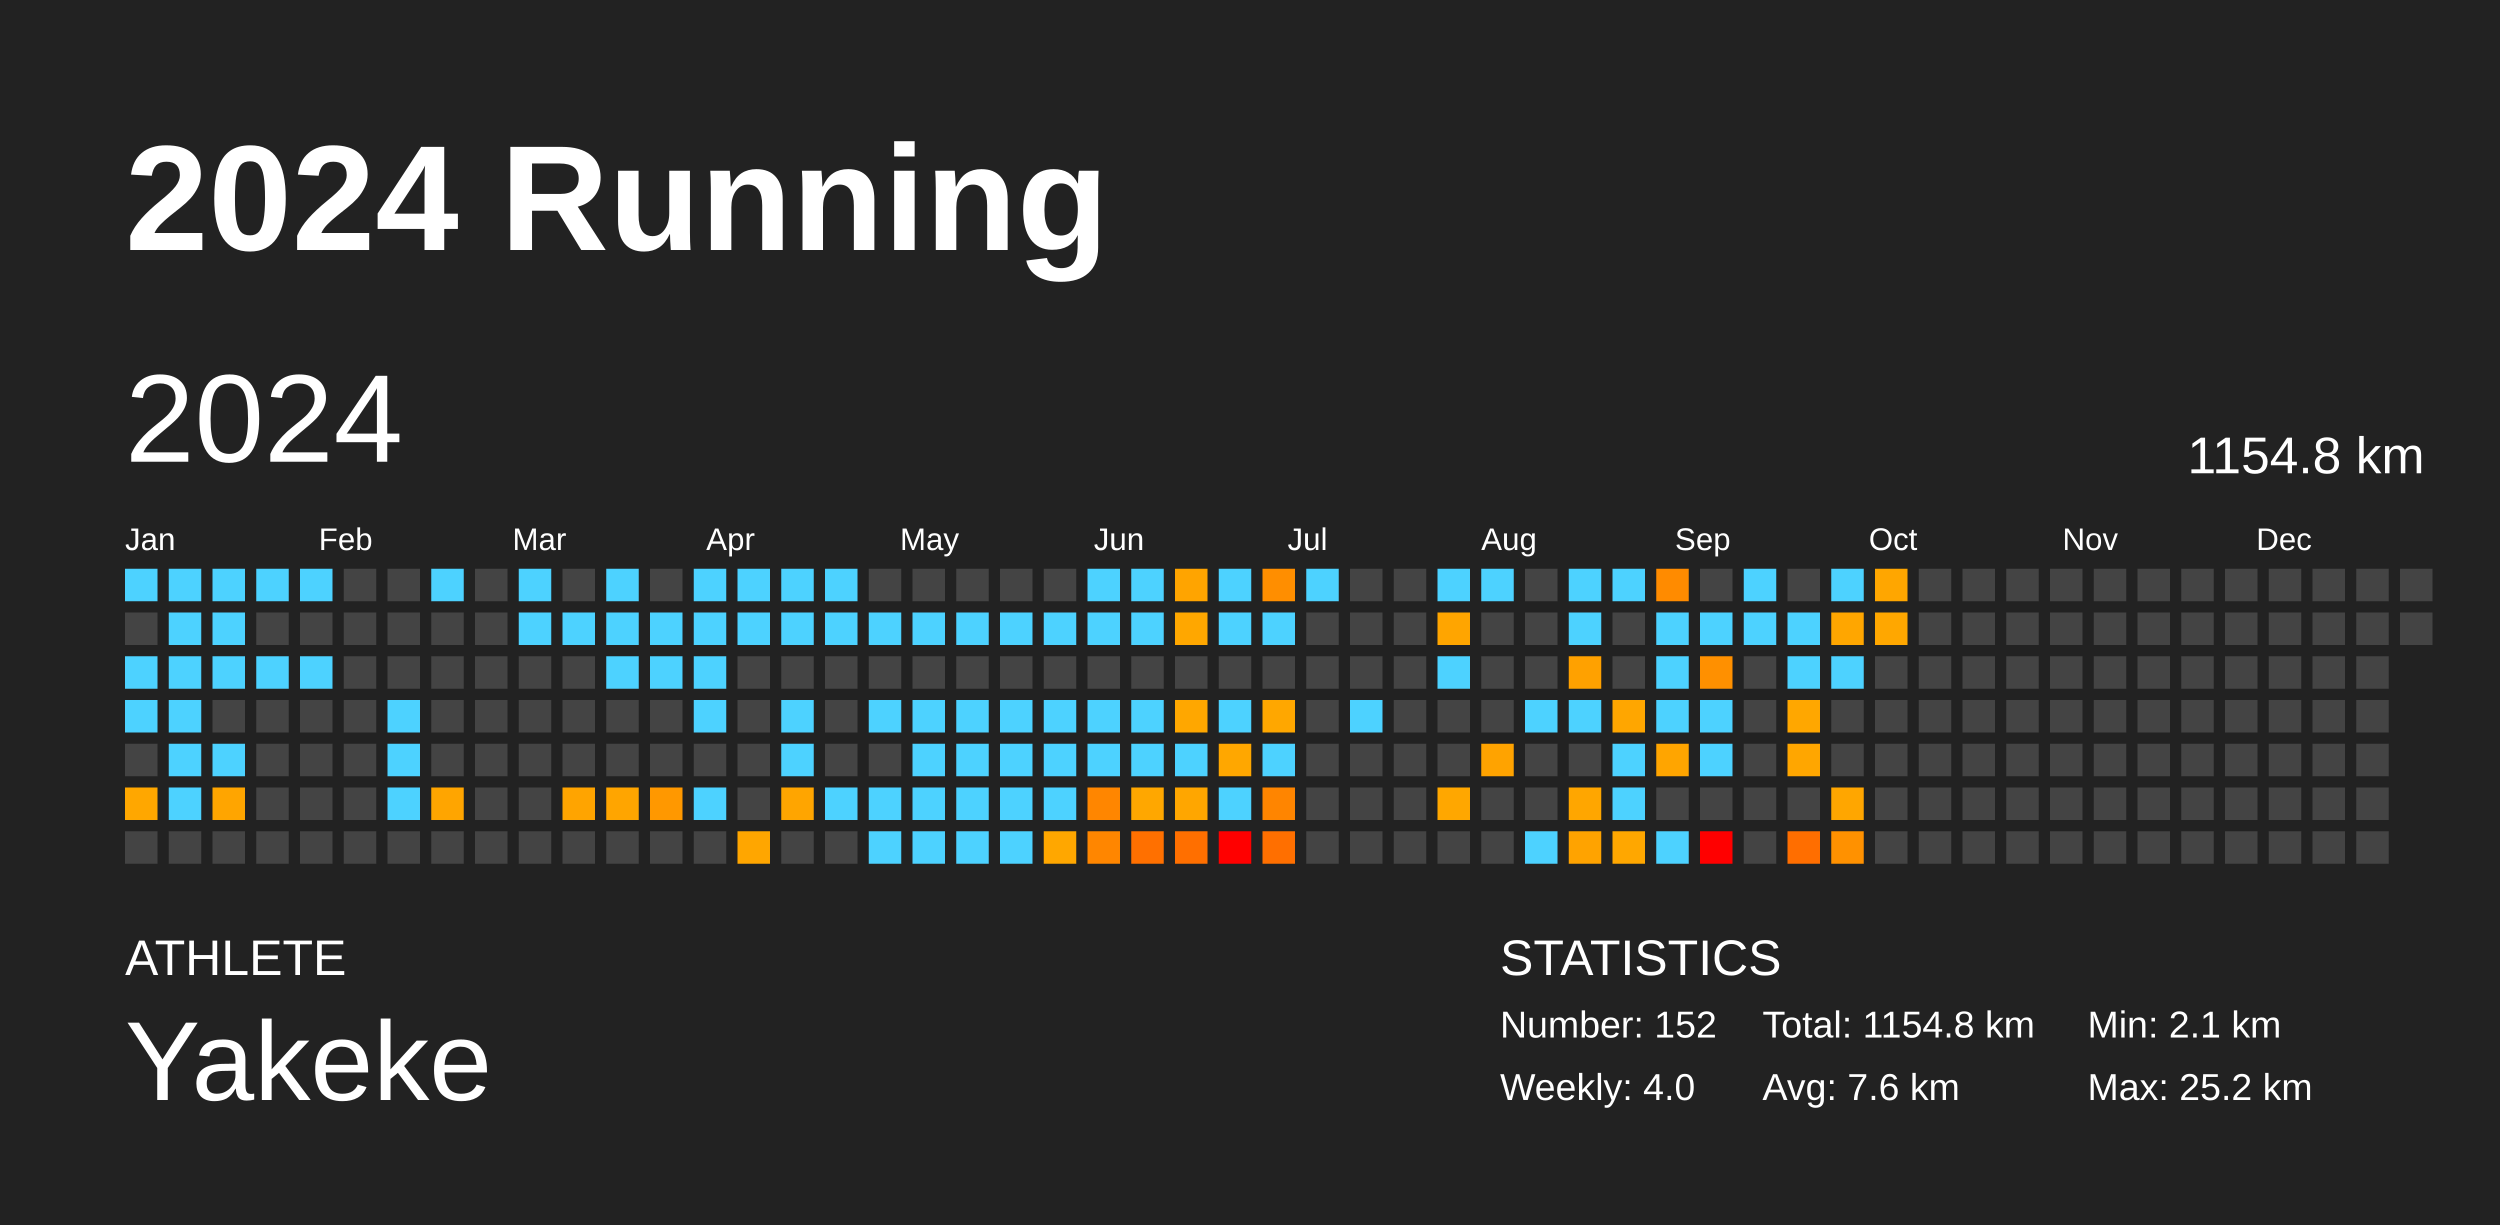
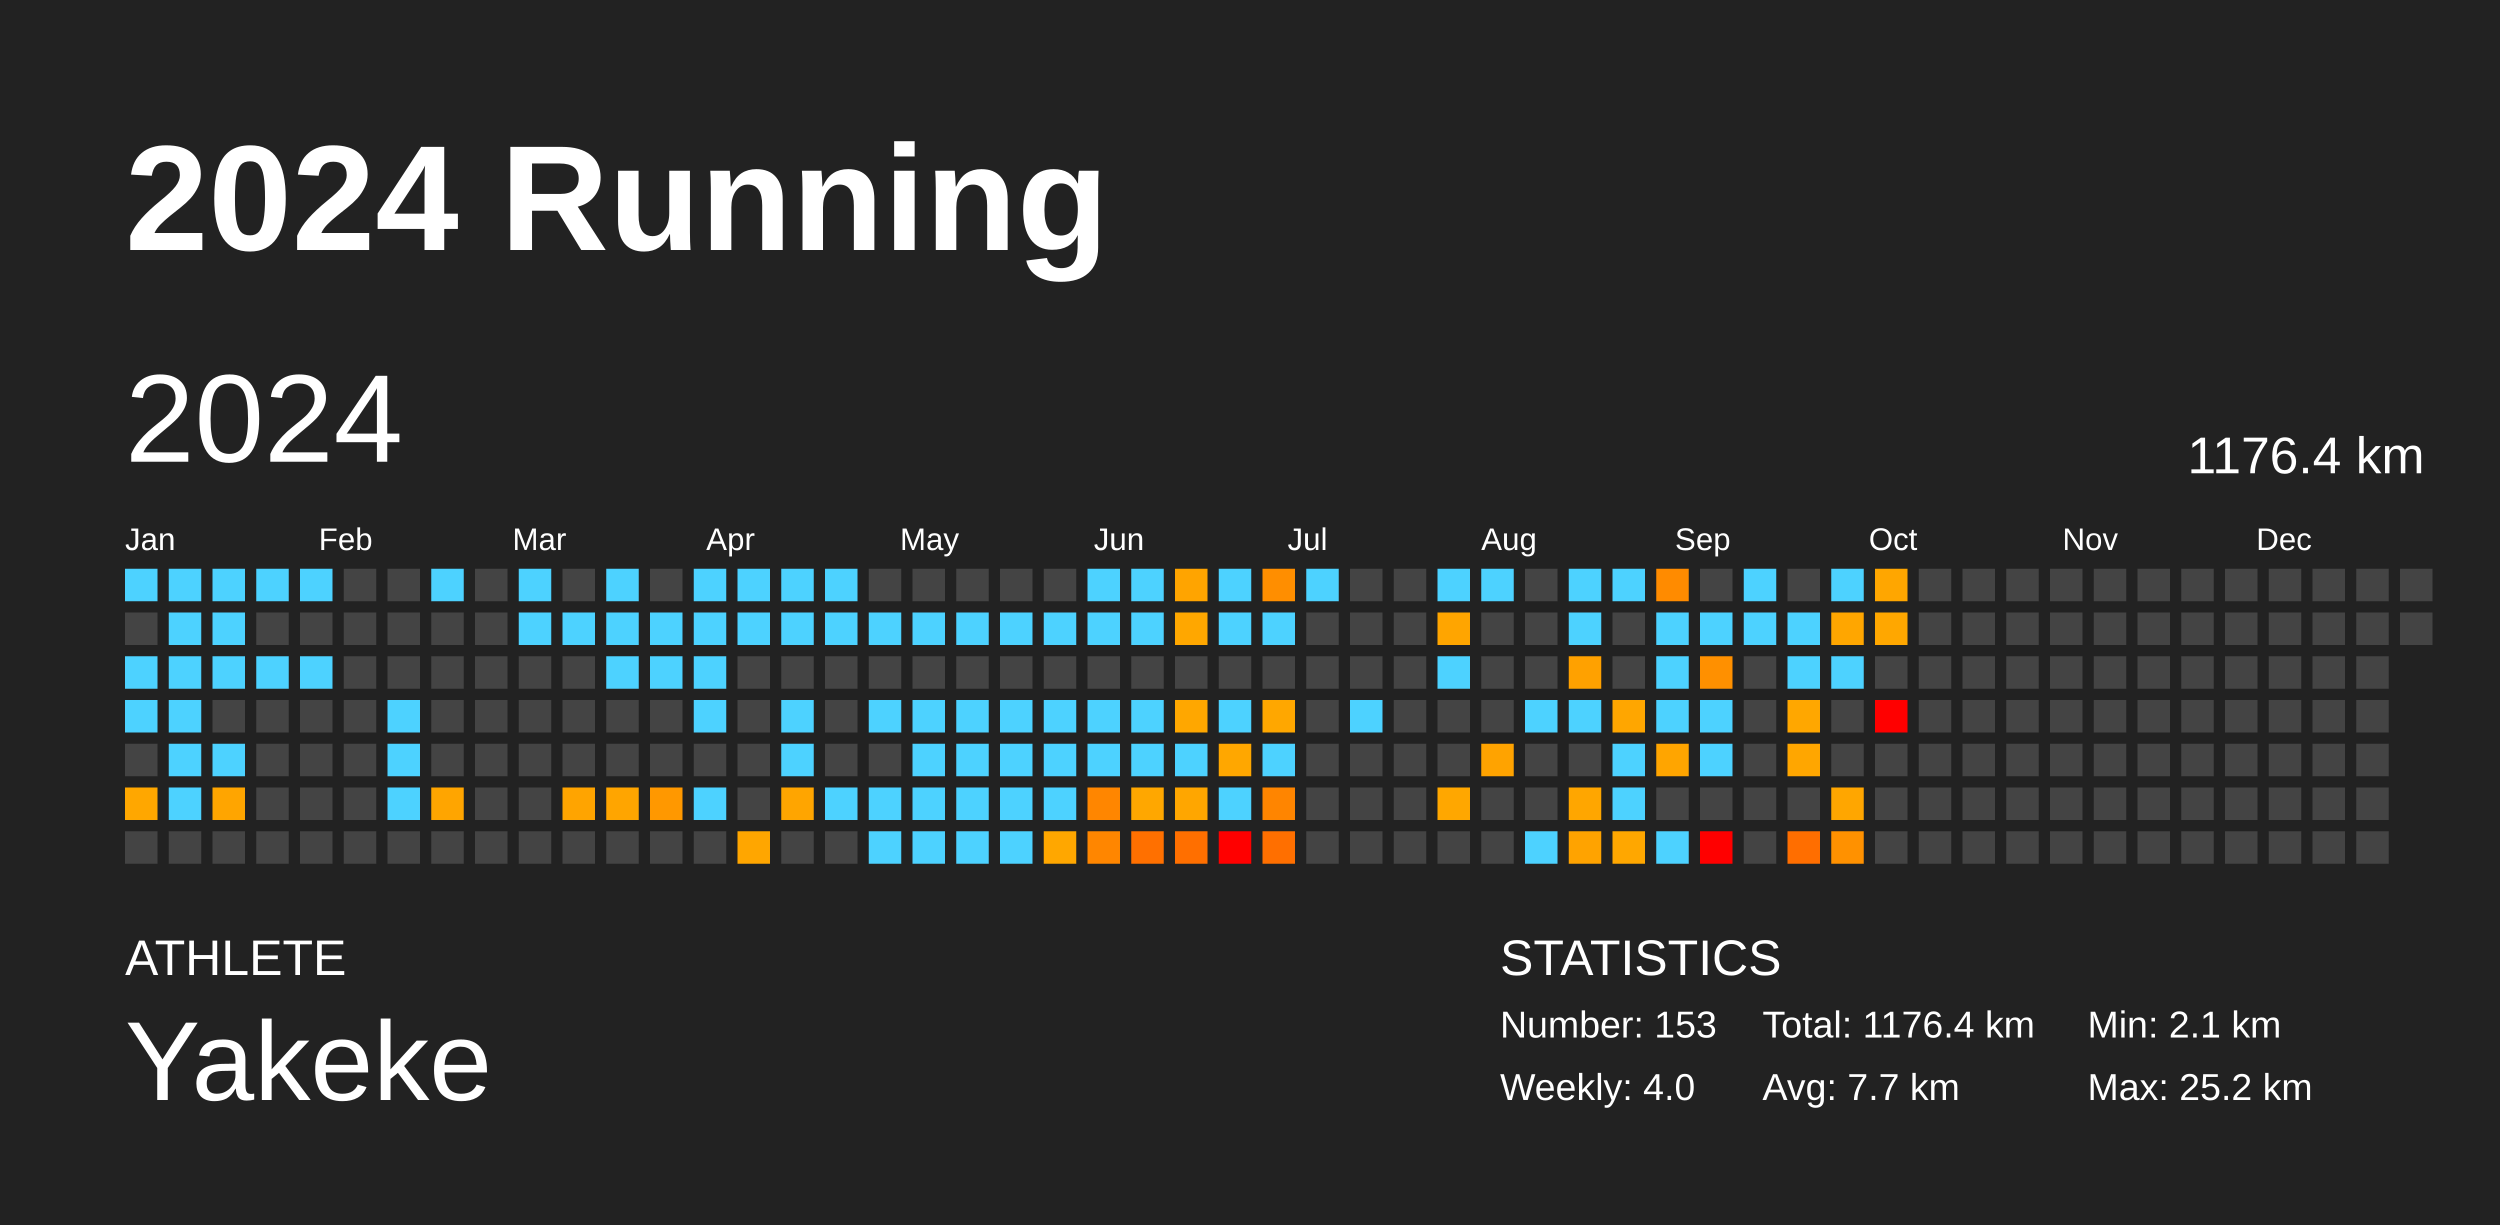
<svg xmlns="http://www.w3.org/2000/svg" baseProfile="full" height="98mm" version="1.1" viewBox="0,0,200,98" width="200mm">
  <defs />
  <rect fill="#222222" height="98" width="200" x="0" y="0" />
  <text fill="#FFFFFF" style="font-size:12px; font-family:Arial; font-weight:bold;" x="10" y="20">2024 Running</text>
  <text fill="#FFFFFF" style="font-size:4px; font-family:Arial" x="10" y="78">ATHLETE</text>
  <text fill="#FFFFFF" style="font-size:9px; font-family:Arial" x="10" y="88">Yakeke</text>
  <text fill="#FFFFFF" style="font-size:4px; font-family:Arial" x="120" y="78">STATISTICS</text>
-   <text fill="#FFFFFF" style="font-size:3px; font-family:Arial" x="120" y="83">Number: 152</text>
+   <text fill="#FFFFFF" style="font-size:3px; font-family:Arial" x="120" y="83">Number: 153</text>
  <text fill="#FFFFFF" style="font-size:3px; font-family:Arial" x="120" y="88">Weekly: 4.0</text>
-   <text fill="#FFFFFF" style="font-size:3px; font-family:Arial" x="141" y="83">Total: 1154.8 km</text>
-   <text fill="#FFFFFF" style="font-size:3px; font-family:Arial" x="141" y="88">Avg: 7.6 km</text>
+   <text fill="#FFFFFF" style="font-size:3px; font-family:Arial" x="141" y="83">Total: 1176.4 km</text>
+   <text fill="#FFFFFF" style="font-size:3px; font-family:Arial" x="141" y="88">Avg: 7.7 km</text>
  <text fill="#FFFFFF" style="font-size:3px; font-family:Arial" x="167" y="83">Min: 2.1 km</text>
  <text fill="#FFFFFF" style="font-size:3px; font-family:Arial" x="167" y="88">Max: 25.2 km</text>
  <text dominant-baseline="hanging" fill="#FFFFFF" style="font-size:10.0px; font-family:Arial;" x="10" y="30">2024</text>
-   <text dominant-baseline="hanging" fill="#FFFFFF" style="font-size:4.125px; font-family:Arial;" x="175" y="35">1154.8 km</text>
+   <text dominant-baseline="hanging" fill="#FFFFFF" style="font-size:4.125px; font-family:Arial;" x="175" y="35">1176.4 km</text>
  <text fill="#FFFFFF" style="font-size:2.5px; font-family:Arial" x="10.0" y="44">Jan</text>
  <text fill="#FFFFFF" style="font-size:2.5px; font-family:Arial" x="25.5" y="44">Feb</text>
  <text fill="#FFFFFF" style="font-size:2.5px; font-family:Arial" x="41.0" y="44">Mar</text>
  <text fill="#FFFFFF" style="font-size:2.5px; font-family:Arial" x="56.5" y="44">Apr</text>
  <text fill="#FFFFFF" style="font-size:2.5px; font-family:Arial" x="72.0" y="44">May</text>
  <text fill="#FFFFFF" style="font-size:2.5px; font-family:Arial" x="87.5" y="44">Jun</text>
  <text fill="#FFFFFF" style="font-size:2.5px; font-family:Arial" x="103.0" y="44">Jul</text>
  <text fill="#FFFFFF" style="font-size:2.5px; font-family:Arial" x="118.5" y="44">Aug</text>
  <text fill="#FFFFFF" style="font-size:2.5px; font-family:Arial" x="134.0" y="44">Sep</text>
  <text fill="#FFFFFF" style="font-size:2.5px; font-family:Arial" x="149.5" y="44">Oct</text>
  <text fill="#FFFFFF" style="font-size:2.5px; font-family:Arial" x="165.0" y="44">Nov</text>
  <text fill="#FFFFFF" style="font-size:2.5px; font-family:Arial" x="180.5" y="44">Dec</text>
  <rect fill="#4dd2ff" height="2.6" width="2.6" x="10.0" y="45.5" />
  <rect fill="#444444" height="2.6" width="2.6" x="10.0" y="49.0" />
  <rect fill="#4dd2ff" height="2.6" width="2.6" x="10.0" y="52.5" />
  <rect fill="#4dd2ff" height="2.6" width="2.6" x="10.0" y="56.0" />
  <rect fill="#444444" height="2.6" width="2.6" x="10.0" y="59.5" />
  <rect fill="#ffa700" height="2.6" width="2.6" x="10.0" y="63.0" />
  <rect fill="#444444" height="2.6" width="2.6" x="10.0" y="66.5" />
  <rect fill="#4dd2ff" height="2.6" width="2.6" x="13.5" y="45.5" />
  <rect fill="#4dd2ff" height="2.6" width="2.6" x="13.5" y="49.0" />
  <rect fill="#4dd2ff" height="2.6" width="2.6" x="13.5" y="52.5" />
  <rect fill="#4dd2ff" height="2.6" width="2.6" x="13.5" y="56.0" />
  <rect fill="#4dd2ff" height="2.6" width="2.6" x="13.5" y="59.5" />
  <rect fill="#4dd2ff" height="2.6" width="2.6" x="13.5" y="63.0" />
  <rect fill="#444444" height="2.6" width="2.6" x="13.5" y="66.5" />
  <rect fill="#4dd2ff" height="2.6" width="2.6" x="17.0" y="45.5" />
  <rect fill="#4dd2ff" height="2.6" width="2.6" x="17.0" y="49.0" />
  <rect fill="#4dd2ff" height="2.6" width="2.6" x="17.0" y="52.5" />
  <rect fill="#444444" height="2.6" width="2.6" x="17.0" y="56.0" />
  <rect fill="#4dd2ff" height="2.6" width="2.6" x="17.0" y="59.5" />
  <rect fill="#ffa500" height="2.6" width="2.6" x="17.0" y="63.0" />
  <rect fill="#444444" height="2.6" width="2.6" x="17.0" y="66.5" />
  <rect fill="#4dd2ff" height="2.6" width="2.6" x="20.5" y="45.5" />
  <rect fill="#444444" height="2.6" width="2.6" x="20.5" y="49.0" />
  <rect fill="#4dd2ff" height="2.6" width="2.6" x="20.5" y="52.5" />
  <rect fill="#444444" height="2.6" width="2.6" x="20.5" y="56.0" />
  <rect fill="#444444" height="2.6" width="2.6" x="20.5" y="59.5" />
  <rect fill="#444444" height="2.6" width="2.6" x="20.5" y="63.0" />
  <rect fill="#444444" height="2.6" width="2.6" x="20.5" y="66.5" />
  <rect fill="#4dd2ff" height="2.6" width="2.6" x="24.0" y="45.5" />
  <rect fill="#444444" height="2.6" width="2.6" x="24.0" y="49.0" />
  <rect fill="#4dd2ff" height="2.6" width="2.6" x="24.0" y="52.5" />
  <rect fill="#444444" height="2.6" width="2.6" x="24.0" y="56.0" />
  <rect fill="#444444" height="2.6" width="2.6" x="24.0" y="59.5" />
  <rect fill="#444444" height="2.6" width="2.6" x="24.0" y="63.0" />
  <rect fill="#444444" height="2.6" width="2.6" x="24.0" y="66.5" />
  <rect fill="#444444" height="2.6" width="2.6" x="27.5" y="45.5" />
  <rect fill="#444444" height="2.6" width="2.6" x="27.5" y="49.0" />
  <rect fill="#444444" height="2.6" width="2.6" x="27.5" y="52.5" />
  <rect fill="#444444" height="2.6" width="2.6" x="27.5" y="56.0" />
  <rect fill="#444444" height="2.6" width="2.6" x="27.5" y="59.5" />
  <rect fill="#444444" height="2.6" width="2.6" x="27.5" y="63.0" />
  <rect fill="#444444" height="2.6" width="2.6" x="27.5" y="66.5" />
  <rect fill="#444444" height="2.6" width="2.6" x="31.0" y="45.5" />
  <rect fill="#444444" height="2.6" width="2.6" x="31.0" y="49.0" />
  <rect fill="#444444" height="2.6" width="2.6" x="31.0" y="52.5" />
  <rect fill="#4dd2ff" height="2.6" width="2.6" x="31.0" y="56.0" />
  <rect fill="#4dd2ff" height="2.6" width="2.6" x="31.0" y="59.5" />
  <rect fill="#4dd2ff" height="2.6" width="2.6" x="31.0" y="63.0" />
  <rect fill="#444444" height="2.6" width="2.6" x="31.0" y="66.5" />
  <rect fill="#4dd2ff" height="2.6" width="2.6" x="34.5" y="45.5" />
  <rect fill="#444444" height="2.6" width="2.6" x="34.5" y="49.0" />
  <rect fill="#444444" height="2.6" width="2.6" x="34.5" y="52.5" />
  <rect fill="#444444" height="2.6" width="2.6" x="34.5" y="56.0" />
  <rect fill="#444444" height="2.6" width="2.6" x="34.5" y="59.5" />
  <rect fill="#ffa500" height="2.6" width="2.6" x="34.5" y="63.0" />
  <rect fill="#444444" height="2.6" width="2.6" x="34.5" y="66.5" />
  <rect fill="#444444" height="2.6" width="2.6" x="38.0" y="45.5" />
  <rect fill="#444444" height="2.6" width="2.6" x="38.0" y="49.0" />
  <rect fill="#444444" height="2.6" width="2.6" x="38.0" y="52.5" />
  <rect fill="#444444" height="2.6" width="2.6" x="38.0" y="56.0" />
  <rect fill="#444444" height="2.6" width="2.6" x="38.0" y="59.5" />
  <rect fill="#444444" height="2.6" width="2.6" x="38.0" y="63.0" />
  <rect fill="#444444" height="2.6" width="2.6" x="38.0" y="66.5" />
  <rect fill="#4dd2ff" height="2.6" width="2.6" x="41.5" y="45.5" />
  <rect fill="#4dd2ff" height="2.6" width="2.6" x="41.5" y="49.0" />
  <rect fill="#444444" height="2.6" width="2.6" x="41.5" y="52.5" />
  <rect fill="#444444" height="2.6" width="2.6" x="41.5" y="56.0" />
  <rect fill="#444444" height="2.6" width="2.6" x="41.5" y="59.5" />
  <rect fill="#444444" height="2.6" width="2.6" x="41.5" y="63.0" />
  <rect fill="#444444" height="2.6" width="2.6" x="41.5" y="66.5" />
  <rect fill="#444444" height="2.6" width="2.6" x="45.0" y="45.5" />
  <rect fill="#4dd2ff" height="2.6" width="2.6" x="45.0" y="49.0" />
  <rect fill="#444444" height="2.6" width="2.6" x="45.0" y="52.5" />
  <rect fill="#444444" height="2.6" width="2.6" x="45.0" y="56.0" />
  <rect fill="#444444" height="2.6" width="2.6" x="45.0" y="59.5" />
  <rect fill="#ffa400" height="2.6" width="2.6" x="45.0" y="63.0" />
  <rect fill="#444444" height="2.6" width="2.6" x="45.0" y="66.5" />
  <rect fill="#4dd2ff" height="2.6" width="2.6" x="48.5" y="45.5" />
  <rect fill="#4dd2ff" height="2.6" width="2.6" x="48.5" y="49.0" />
  <rect fill="#4dd2ff" height="2.6" width="2.6" x="48.5" y="52.5" />
  <rect fill="#444444" height="2.6" width="2.6" x="48.5" y="56.0" />
  <rect fill="#444444" height="2.6" width="2.6" x="48.5" y="59.5" />
  <rect fill="#ffa500" height="2.6" width="2.6" x="48.5" y="63.0" />
  <rect fill="#444444" height="2.6" width="2.6" x="48.5" y="66.5" />
  <rect fill="#444444" height="2.6" width="2.6" x="52.0" y="45.5" />
  <rect fill="#4dd2ff" height="2.6" width="2.6" x="52.0" y="49.0" />
  <rect fill="#4dd2ff" height="2.6" width="2.6" x="52.0" y="52.5" />
  <rect fill="#444444" height="2.6" width="2.6" x="52.0" y="56.0" />
  <rect fill="#444444" height="2.6" width="2.6" x="52.0" y="59.5" />
  <rect fill="#ff9800" height="2.6" width="2.6" x="52.0" y="63.0" />
  <rect fill="#444444" height="2.6" width="2.6" x="52.0" y="66.5" />
  <rect fill="#4dd2ff" height="2.6" width="2.6" x="55.5" y="45.5" />
  <rect fill="#4dd2ff" height="2.6" width="2.6" x="55.5" y="49.0" />
  <rect fill="#4dd2ff" height="2.6" width="2.6" x="55.5" y="52.5" />
  <rect fill="#4dd2ff" height="2.6" width="2.6" x="55.5" y="56.0" />
  <rect fill="#444444" height="2.6" width="2.6" x="55.5" y="59.5" />
  <rect fill="#4dd2ff" height="2.6" width="2.6" x="55.5" y="63.0" />
  <rect fill="#444444" height="2.6" width="2.6" x="55.5" y="66.5" />
  <rect fill="#4dd2ff" height="2.6" width="2.6" x="59.0" y="45.5" />
  <rect fill="#4dd2ff" height="2.6" width="2.6" x="59.0" y="49.0" />
  <rect fill="#444444" height="2.6" width="2.6" x="59.0" y="52.5" />
  <rect fill="#444444" height="2.6" width="2.6" x="59.0" y="56.0" />
  <rect fill="#444444" height="2.6" width="2.6" x="59.0" y="59.5" />
  <rect fill="#444444" height="2.6" width="2.6" x="59.0" y="63.0" />
  <rect fill="#ffa600" height="2.6" width="2.6" x="59.0" y="66.5" />
  <rect fill="#4dd2ff" height="2.6" width="2.6" x="62.5" y="45.5" />
  <rect fill="#4dd2ff" height="2.6" width="2.6" x="62.5" y="49.0" />
  <rect fill="#444444" height="2.6" width="2.6" x="62.5" y="52.5" />
  <rect fill="#4dd2ff" height="2.6" width="2.6" x="62.5" y="56.0" />
  <rect fill="#4dd2ff" height="2.6" width="2.6" x="62.5" y="59.5" />
  <rect fill="#ffa500" height="2.6" width="2.6" x="62.5" y="63.0" />
  <rect fill="#444444" height="2.6" width="2.6" x="62.5" y="66.5" />
  <rect fill="#4dd2ff" height="2.6" width="2.6" x="66.0" y="45.5" />
  <rect fill="#4dd2ff" height="2.6" width="2.6" x="66.0" y="49.0" />
  <rect fill="#444444" height="2.6" width="2.6" x="66.0" y="52.5" />
  <rect fill="#444444" height="2.6" width="2.6" x="66.0" y="56.0" />
  <rect fill="#444444" height="2.6" width="2.6" x="66.0" y="59.5" />
  <rect fill="#4dd2ff" height="2.6" width="2.6" x="66.0" y="63.0" />
  <rect fill="#444444" height="2.6" width="2.6" x="66.0" y="66.5" />
  <rect fill="#444444" height="2.6" width="2.6" x="69.5" y="45.5" />
  <rect fill="#4dd2ff" height="2.6" width="2.6" x="69.5" y="49.0" />
  <rect fill="#444444" height="2.6" width="2.6" x="69.5" y="52.5" />
  <rect fill="#4dd2ff" height="2.6" width="2.6" x="69.5" y="56.0" />
  <rect fill="#444444" height="2.6" width="2.6" x="69.5" y="59.5" />
  <rect fill="#4dd2ff" height="2.6" width="2.6" x="69.5" y="63.0" />
  <rect fill="#4dd2ff" height="2.6" width="2.6" x="69.5" y="66.5" />
  <rect fill="#444444" height="2.6" width="2.6" x="73.0" y="45.5" />
  <rect fill="#4dd2ff" height="2.6" width="2.6" x="73.0" y="49.0" />
  <rect fill="#444444" height="2.6" width="2.6" x="73.0" y="52.5" />
  <rect fill="#4dd2ff" height="2.6" width="2.6" x="73.0" y="56.0" />
  <rect fill="#4dd2ff" height="2.6" width="2.6" x="73.0" y="59.5" />
  <rect fill="#4dd2ff" height="2.6" width="2.6" x="73.0" y="63.0" />
  <rect fill="#4dd2ff" height="2.6" width="2.6" x="73.0" y="66.5" />
  <rect fill="#444444" height="2.6" width="2.6" x="76.5" y="45.5" />
  <rect fill="#4dd2ff" height="2.6" width="2.6" x="76.5" y="49.0" />
  <rect fill="#444444" height="2.6" width="2.6" x="76.5" y="52.5" />
  <rect fill="#4dd2ff" height="2.6" width="2.6" x="76.5" y="56.0" />
  <rect fill="#4dd2ff" height="2.6" width="2.6" x="76.5" y="59.5" />
  <rect fill="#4dd2ff" height="2.6" width="2.6" x="76.5" y="63.0" />
  <rect fill="#4dd2ff" height="2.6" width="2.6" x="76.5" y="66.5" />
  <rect fill="#444444" height="2.6" width="2.6" x="80.0" y="45.5" />
  <rect fill="#4dd2ff" height="2.6" width="2.6" x="80.0" y="49.0" />
  <rect fill="#444444" height="2.6" width="2.6" x="80.0" y="52.5" />
  <rect fill="#4dd2ff" height="2.6" width="2.6" x="80.0" y="56.0" />
  <rect fill="#4dd2ff" height="2.6" width="2.6" x="80.0" y="59.5" />
  <rect fill="#4dd2ff" height="2.6" width="2.6" x="80.0" y="63.0" />
  <rect fill="#4dd2ff" height="2.6" width="2.6" x="80.0" y="66.5" />
  <rect fill="#444444" height="2.6" width="2.6" x="83.5" y="45.5" />
  <rect fill="#4dd2ff" height="2.6" width="2.6" x="83.5" y="49.0" />
  <rect fill="#444444" height="2.6" width="2.6" x="83.5" y="52.5" />
  <rect fill="#4dd2ff" height="2.6" width="2.6" x="83.5" y="56.0" />
  <rect fill="#4dd2ff" height="2.6" width="2.6" x="83.5" y="59.5" />
  <rect fill="#4dd2ff" height="2.6" width="2.6" x="83.5" y="63.0" />
  <rect fill="#ffa700" height="2.6" width="2.6" x="83.5" y="66.5" />
  <rect fill="#4dd2ff" height="2.6" width="2.6" x="87.0" y="45.5" />
  <rect fill="#4dd2ff" height="2.6" width="2.6" x="87.0" y="49.0" />
  <rect fill="#444444" height="2.6" width="2.6" x="87.0" y="52.5" />
  <rect fill="#4dd2ff" height="2.6" width="2.6" x="87.0" y="56.0" />
  <rect fill="#4dd2ff" height="2.6" width="2.6" x="87.0" y="59.5" />
  <rect fill="#ff8600" height="2.6" width="2.6" x="87.0" y="63.0" />
  <rect fill="#ff8600" height="2.6" width="2.6" x="87.0" y="66.5" />
  <rect fill="#4dd2ff" height="2.6" width="2.6" x="90.5" y="45.5" />
  <rect fill="#4dd2ff" height="2.6" width="2.6" x="90.5" y="49.0" />
  <rect fill="#444444" height="2.6" width="2.6" x="90.5" y="52.5" />
  <rect fill="#4dd2ff" height="2.6" width="2.6" x="90.5" y="56.0" />
  <rect fill="#4dd2ff" height="2.6" width="2.6" x="90.5" y="59.5" />
  <rect fill="#ffa700" height="2.6" width="2.6" x="90.5" y="63.0" />
  <rect fill="#ff7000" height="2.6" width="2.6" x="90.5" y="66.5" />
  <rect fill="#ffa400" height="2.6" width="2.6" x="94.0" y="45.5" />
  <rect fill="#ffa700" height="2.6" width="2.6" x="94.0" y="49.0" />
  <rect fill="#444444" height="2.6" width="2.6" x="94.0" y="52.5" />
  <rect fill="#ffa700" height="2.6" width="2.6" x="94.0" y="56.0" />
  <rect fill="#4dd2ff" height="2.6" width="2.6" x="94.0" y="59.5" />
  <rect fill="#ffa600" height="2.6" width="2.6" x="94.0" y="63.0" />
  <rect fill="#ff6f00" height="2.6" width="2.6" x="94.0" y="66.5" />
  <rect fill="#4dd2ff" height="2.6" width="2.6" x="97.5" y="45.5" />
  <rect fill="#4dd2ff" height="2.6" width="2.6" x="97.5" y="49.0" />
  <rect fill="#444444" height="2.6" width="2.6" x="97.5" y="52.5" />
  <rect fill="#4dd2ff" height="2.6" width="2.6" x="97.5" y="56.0" />
  <rect fill="#ffa700" height="2.6" width="2.6" x="97.5" y="59.5" />
  <rect fill="#4dd2ff" height="2.6" width="2.6" x="97.5" y="63.0" />
  <rect fill="red" height="2.6" width="2.6" x="97.5" y="66.5" />
  <rect fill="#ff8e00" height="2.6" width="2.6" x="101.0" y="45.5" />
  <rect fill="#4dd2ff" height="2.6" width="2.6" x="101.0" y="49.0" />
  <rect fill="#444444" height="2.6" width="2.6" x="101.0" y="52.5" />
  <rect fill="#ffa700" height="2.6" width="2.6" x="101.0" y="56.0" />
  <rect fill="#4dd2ff" height="2.6" width="2.6" x="101.0" y="59.5" />
  <rect fill="#ff8500" height="2.6" width="2.6" x="101.0" y="63.0" />
  <rect fill="#ff6f00" height="2.6" width="2.6" x="101.0" y="66.5" />
  <rect fill="#4dd2ff" height="2.6" width="2.6" x="104.5" y="45.5" />
  <rect fill="#444444" height="2.6" width="2.6" x="104.5" y="49.0" />
  <rect fill="#444444" height="2.6" width="2.6" x="104.5" y="52.5" />
  <rect fill="#444444" height="2.6" width="2.6" x="104.5" y="56.0" />
  <rect fill="#444444" height="2.6" width="2.6" x="104.5" y="59.5" />
  <rect fill="#444444" height="2.6" width="2.6" x="104.5" y="63.0" />
  <rect fill="#444444" height="2.6" width="2.6" x="104.5" y="66.5" />
  <rect fill="#444444" height="2.6" width="2.6" x="108.0" y="45.5" />
  <rect fill="#444444" height="2.6" width="2.6" x="108.0" y="49.0" />
  <rect fill="#444444" height="2.6" width="2.6" x="108.0" y="52.5" />
  <rect fill="#4dd2ff" height="2.6" width="2.6" x="108.0" y="56.0" />
  <rect fill="#444444" height="2.6" width="2.6" x="108.0" y="59.5" />
  <rect fill="#444444" height="2.6" width="2.6" x="108.0" y="63.0" />
  <rect fill="#444444" height="2.6" width="2.6" x="108.0" y="66.5" />
  <rect fill="#444444" height="2.6" width="2.6" x="111.5" y="45.5" />
  <rect fill="#444444" height="2.6" width="2.6" x="111.5" y="49.0" />
  <rect fill="#444444" height="2.6" width="2.6" x="111.5" y="52.5" />
  <rect fill="#444444" height="2.6" width="2.6" x="111.5" y="56.0" />
  <rect fill="#444444" height="2.6" width="2.6" x="111.5" y="59.5" />
  <rect fill="#444444" height="2.6" width="2.6" x="111.5" y="63.0" />
  <rect fill="#444444" height="2.6" width="2.6" x="111.5" y="66.5" />
  <rect fill="#4dd2ff" height="2.6" width="2.6" x="115.0" y="45.5" />
  <rect fill="#ffa500" height="2.6" width="2.6" x="115.0" y="49.0" />
  <rect fill="#4dd2ff" height="2.6" width="2.6" x="115.0" y="52.5" />
  <rect fill="#444444" height="2.6" width="2.6" x="115.0" y="56.0" />
  <rect fill="#444444" height="2.6" width="2.6" x="115.0" y="59.5" />
  <rect fill="#ffa700" height="2.6" width="2.6" x="115.0" y="63.0" />
  <rect fill="#444444" height="2.6" width="2.6" x="115.0" y="66.5" />
  <rect fill="#4dd2ff" height="2.6" width="2.6" x="118.5" y="45.5" />
  <rect fill="#444444" height="2.6" width="2.6" x="118.5" y="49.0" />
  <rect fill="#444444" height="2.6" width="2.6" x="118.5" y="52.5" />
  <rect fill="#444444" height="2.6" width="2.6" x="118.5" y="56.0" />
  <rect fill="#ffa300" height="2.6" width="2.6" x="118.5" y="59.5" />
  <rect fill="#444444" height="2.6" width="2.6" x="118.5" y="63.0" />
  <rect fill="#444444" height="2.6" width="2.6" x="118.5" y="66.5" />
  <rect fill="#444444" height="2.6" width="2.6" x="122.0" y="45.5" />
  <rect fill="#444444" height="2.6" width="2.6" x="122.0" y="49.0" />
  <rect fill="#444444" height="2.6" width="2.6" x="122.0" y="52.5" />
  <rect fill="#4dd2ff" height="2.6" width="2.6" x="122.0" y="56.0" />
  <rect fill="#444444" height="2.6" width="2.6" x="122.0" y="59.5" />
  <rect fill="#444444" height="2.6" width="2.6" x="122.0" y="63.0" />
  <rect fill="#4dd2ff" height="2.6" width="2.6" x="122.0" y="66.5" />
  <rect fill="#4dd2ff" height="2.6" width="2.6" x="125.5" y="45.5" />
  <rect fill="#4dd2ff" height="2.6" width="2.6" x="125.5" y="49.0" />
  <rect fill="#ffa100" height="2.6" width="2.6" x="125.5" y="52.5" />
  <rect fill="#4dd2ff" height="2.6" width="2.6" x="125.5" y="56.0" />
  <rect fill="#444444" height="2.6" width="2.6" x="125.5" y="59.5" />
  <rect fill="#ffa600" height="2.6" width="2.6" x="125.5" y="63.0" />
  <rect fill="#ffa300" height="2.6" width="2.6" x="125.5" y="66.5" />
  <rect fill="#4dd2ff" height="2.6" width="2.6" x="129.0" y="45.5" />
  <rect fill="#444444" height="2.6" width="2.6" x="129.0" y="49.0" />
  <rect fill="#444444" height="2.6" width="2.6" x="129.0" y="52.5" />
  <rect fill="#ffa600" height="2.6" width="2.6" x="129.0" y="56.0" />
  <rect fill="#4dd2ff" height="2.6" width="2.6" x="129.0" y="59.5" />
  <rect fill="#4dd2ff" height="2.6" width="2.6" x="129.0" y="63.0" />
  <rect fill="#ffa700" height="2.6" width="2.6" x="129.0" y="66.5" />
  <rect fill="#ff8b00" height="2.6" width="2.6" x="132.5" y="45.5" />
  <rect fill="#4dd2ff" height="2.6" width="2.6" x="132.5" y="49.0" />
  <rect fill="#4dd2ff" height="2.6" width="2.6" x="132.5" y="52.5" />
  <rect fill="#4dd2ff" height="2.6" width="2.6" x="132.5" y="56.0" />
  <rect fill="#ffa500" height="2.6" width="2.6" x="132.5" y="59.5" />
  <rect fill="#444444" height="2.6" width="2.6" x="132.5" y="63.0" />
  <rect fill="#4dd2ff" height="2.6" width="2.6" x="132.5" y="66.5" />
  <rect fill="#444444" height="2.6" width="2.6" x="136.0" y="45.5" />
  <rect fill="#4dd2ff" height="2.6" width="2.6" x="136.0" y="49.0" />
  <rect fill="#ff9000" height="2.6" width="2.6" x="136.0" y="52.5" />
  <rect fill="#4dd2ff" height="2.6" width="2.6" x="136.0" y="56.0" />
  <rect fill="#4dd2ff" height="2.6" width="2.6" x="136.0" y="59.5" />
  <rect fill="#444444" height="2.6" width="2.6" x="136.0" y="63.0" />
  <rect fill="red" height="2.6" width="2.6" x="136.0" y="66.5" />
  <rect fill="#4dd2ff" height="2.6" width="2.6" x="139.5" y="45.5" />
  <rect fill="#4dd2ff" height="2.6" width="2.6" x="139.5" y="49.0" />
  <rect fill="#444444" height="2.6" width="2.6" x="139.5" y="52.5" />
  <rect fill="#444444" height="2.6" width="2.6" x="139.5" y="56.0" />
  <rect fill="#444444" height="2.6" width="2.6" x="139.5" y="59.5" />
  <rect fill="#444444" height="2.6" width="2.6" x="139.5" y="63.0" />
  <rect fill="#444444" height="2.6" width="2.6" x="139.5" y="66.5" />
  <rect fill="#444444" height="2.6" width="2.6" x="143.0" y="45.5" />
  <rect fill="#4dd2ff" height="2.6" width="2.6" x="143.0" y="49.0" />
  <rect fill="#4dd2ff" height="2.6" width="2.6" x="143.0" y="52.5" />
  <rect fill="#ffa700" height="2.6" width="2.6" x="143.0" y="56.0" />
  <rect fill="#ffa600" height="2.6" width="2.6" x="143.0" y="59.5" />
  <rect fill="#444444" height="2.6" width="2.6" x="143.0" y="63.0" />
  <rect fill="#ff6e00" height="2.6" width="2.6" x="143.0" y="66.5" />
  <rect fill="#4dd2ff" height="2.6" width="2.6" x="146.5" y="45.5" />
  <rect fill="#ffa600" height="2.6" width="2.6" x="146.5" y="49.0" />
  <rect fill="#4dd2ff" height="2.6" width="2.6" x="146.5" y="52.5" />
  <rect fill="#444444" height="2.6" width="2.6" x="146.5" y="56.0" />
  <rect fill="#444444" height="2.6" width="2.6" x="146.5" y="59.5" />
  <rect fill="#ffa600" height="2.6" width="2.6" x="146.5" y="63.0" />
  <rect fill="#ff9100" height="2.6" width="2.6" x="146.5" y="66.5" />
  <rect fill="#ffa600" height="2.6" width="2.6" x="150.0" y="45.5" />
  <rect fill="#ffa700" height="2.6" width="2.6" x="150.0" y="49.0" />
  <rect fill="#444444" height="2.6" width="2.6" x="150.0" y="52.5" />
-   <rect fill="#444444" height="2.6" width="2.6" x="150.0" y="56.0" />
+   <rect fill="red" height="2.6" width="2.6" x="150.0" y="56.0" />
  <rect fill="#444444" height="2.6" width="2.6" x="150.0" y="59.5" />
  <rect fill="#444444" height="2.6" width="2.6" x="150.0" y="63.0" />
  <rect fill="#444444" height="2.6" width="2.6" x="150.0" y="66.5" />
  <rect fill="#444444" height="2.6" width="2.6" x="153.5" y="45.5" />
  <rect fill="#444444" height="2.6" width="2.6" x="153.5" y="49.0" />
  <rect fill="#444444" height="2.6" width="2.6" x="153.5" y="52.5" />
  <rect fill="#444444" height="2.6" width="2.6" x="153.5" y="56.0" />
  <rect fill="#444444" height="2.6" width="2.6" x="153.5" y="59.5" />
  <rect fill="#444444" height="2.6" width="2.6" x="153.5" y="63.0" />
  <rect fill="#444444" height="2.6" width="2.6" x="153.5" y="66.5" />
  <rect fill="#444444" height="2.6" width="2.6" x="157.0" y="45.5" />
  <rect fill="#444444" height="2.6" width="2.6" x="157.0" y="49.0" />
  <rect fill="#444444" height="2.6" width="2.6" x="157.0" y="52.5" />
  <rect fill="#444444" height="2.6" width="2.6" x="157.0" y="56.0" />
  <rect fill="#444444" height="2.6" width="2.6" x="157.0" y="59.5" />
  <rect fill="#444444" height="2.6" width="2.6" x="157.0" y="63.0" />
  <rect fill="#444444" height="2.6" width="2.6" x="157.0" y="66.5" />
  <rect fill="#444444" height="2.6" width="2.6" x="160.5" y="45.5" />
  <rect fill="#444444" height="2.6" width="2.6" x="160.5" y="49.0" />
  <rect fill="#444444" height="2.6" width="2.6" x="160.5" y="52.5" />
  <rect fill="#444444" height="2.6" width="2.6" x="160.5" y="56.0" />
  <rect fill="#444444" height="2.6" width="2.6" x="160.5" y="59.5" />
  <rect fill="#444444" height="2.6" width="2.6" x="160.5" y="63.0" />
  <rect fill="#444444" height="2.6" width="2.6" x="160.5" y="66.5" />
  <rect fill="#444444" height="2.6" width="2.6" x="164.0" y="45.5" />
  <rect fill="#444444" height="2.6" width="2.6" x="164.0" y="49.0" />
  <rect fill="#444444" height="2.6" width="2.6" x="164.0" y="52.5" />
  <rect fill="#444444" height="2.6" width="2.6" x="164.0" y="56.0" />
  <rect fill="#444444" height="2.6" width="2.6" x="164.0" y="59.5" />
  <rect fill="#444444" height="2.6" width="2.6" x="164.0" y="63.0" />
  <rect fill="#444444" height="2.6" width="2.6" x="164.0" y="66.5" />
  <rect fill="#444444" height="2.6" width="2.6" x="167.5" y="45.5" />
  <rect fill="#444444" height="2.6" width="2.6" x="167.5" y="49.0" />
  <rect fill="#444444" height="2.6" width="2.6" x="167.5" y="52.5" />
  <rect fill="#444444" height="2.6" width="2.6" x="167.5" y="56.0" />
  <rect fill="#444444" height="2.6" width="2.6" x="167.5" y="59.5" />
  <rect fill="#444444" height="2.6" width="2.6" x="167.5" y="63.0" />
  <rect fill="#444444" height="2.6" width="2.6" x="167.5" y="66.5" />
  <rect fill="#444444" height="2.6" width="2.6" x="171.0" y="45.5" />
  <rect fill="#444444" height="2.6" width="2.6" x="171.0" y="49.0" />
  <rect fill="#444444" height="2.6" width="2.6" x="171.0" y="52.5" />
  <rect fill="#444444" height="2.6" width="2.6" x="171.0" y="56.0" />
  <rect fill="#444444" height="2.6" width="2.6" x="171.0" y="59.5" />
  <rect fill="#444444" height="2.6" width="2.6" x="171.0" y="63.0" />
  <rect fill="#444444" height="2.6" width="2.6" x="171.0" y="66.5" />
  <rect fill="#444444" height="2.6" width="2.6" x="174.5" y="45.5" />
  <rect fill="#444444" height="2.6" width="2.6" x="174.5" y="49.0" />
  <rect fill="#444444" height="2.6" width="2.6" x="174.5" y="52.5" />
  <rect fill="#444444" height="2.6" width="2.6" x="174.5" y="56.0" />
  <rect fill="#444444" height="2.6" width="2.6" x="174.5" y="59.5" />
  <rect fill="#444444" height="2.6" width="2.6" x="174.5" y="63.0" />
  <rect fill="#444444" height="2.6" width="2.6" x="174.5" y="66.5" />
  <rect fill="#444444" height="2.6" width="2.6" x="178.0" y="45.5" />
  <rect fill="#444444" height="2.6" width="2.6" x="178.0" y="49.0" />
  <rect fill="#444444" height="2.6" width="2.6" x="178.0" y="52.5" />
  <rect fill="#444444" height="2.6" width="2.6" x="178.0" y="56.0" />
  <rect fill="#444444" height="2.6" width="2.6" x="178.0" y="59.5" />
  <rect fill="#444444" height="2.6" width="2.6" x="178.0" y="63.0" />
  <rect fill="#444444" height="2.6" width="2.6" x="178.0" y="66.5" />
  <rect fill="#444444" height="2.6" width="2.6" x="181.5" y="45.5" />
  <rect fill="#444444" height="2.6" width="2.6" x="181.5" y="49.0" />
  <rect fill="#444444" height="2.6" width="2.6" x="181.5" y="52.5" />
  <rect fill="#444444" height="2.6" width="2.6" x="181.5" y="56.0" />
  <rect fill="#444444" height="2.6" width="2.6" x="181.5" y="59.5" />
  <rect fill="#444444" height="2.6" width="2.6" x="181.5" y="63.0" />
  <rect fill="#444444" height="2.6" width="2.6" x="181.5" y="66.5" />
  <rect fill="#444444" height="2.6" width="2.6" x="185.0" y="45.5" />
  <rect fill="#444444" height="2.6" width="2.6" x="185.0" y="49.0" />
  <rect fill="#444444" height="2.6" width="2.6" x="185.0" y="52.5" />
  <rect fill="#444444" height="2.6" width="2.6" x="185.0" y="56.0" />
  <rect fill="#444444" height="2.6" width="2.6" x="185.0" y="59.5" />
  <rect fill="#444444" height="2.6" width="2.6" x="185.0" y="63.0" />
  <rect fill="#444444" height="2.6" width="2.6" x="185.0" y="66.5" />
  <rect fill="#444444" height="2.6" width="2.6" x="188.5" y="45.5" />
  <rect fill="#444444" height="2.6" width="2.6" x="188.5" y="49.0" />
  <rect fill="#444444" height="2.6" width="2.6" x="188.5" y="52.5" />
  <rect fill="#444444" height="2.6" width="2.6" x="188.5" y="56.0" />
  <rect fill="#444444" height="2.6" width="2.6" x="188.5" y="59.5" />
  <rect fill="#444444" height="2.6" width="2.6" x="188.5" y="63.0" />
  <rect fill="#444444" height="2.6" width="2.6" x="188.5" y="66.5" />
  <rect fill="#444444" height="2.6" width="2.6" x="192.0" y="45.5" />
  <rect fill="#444444" height="2.6" width="2.6" x="192.0" y="49.0" />
</svg>
